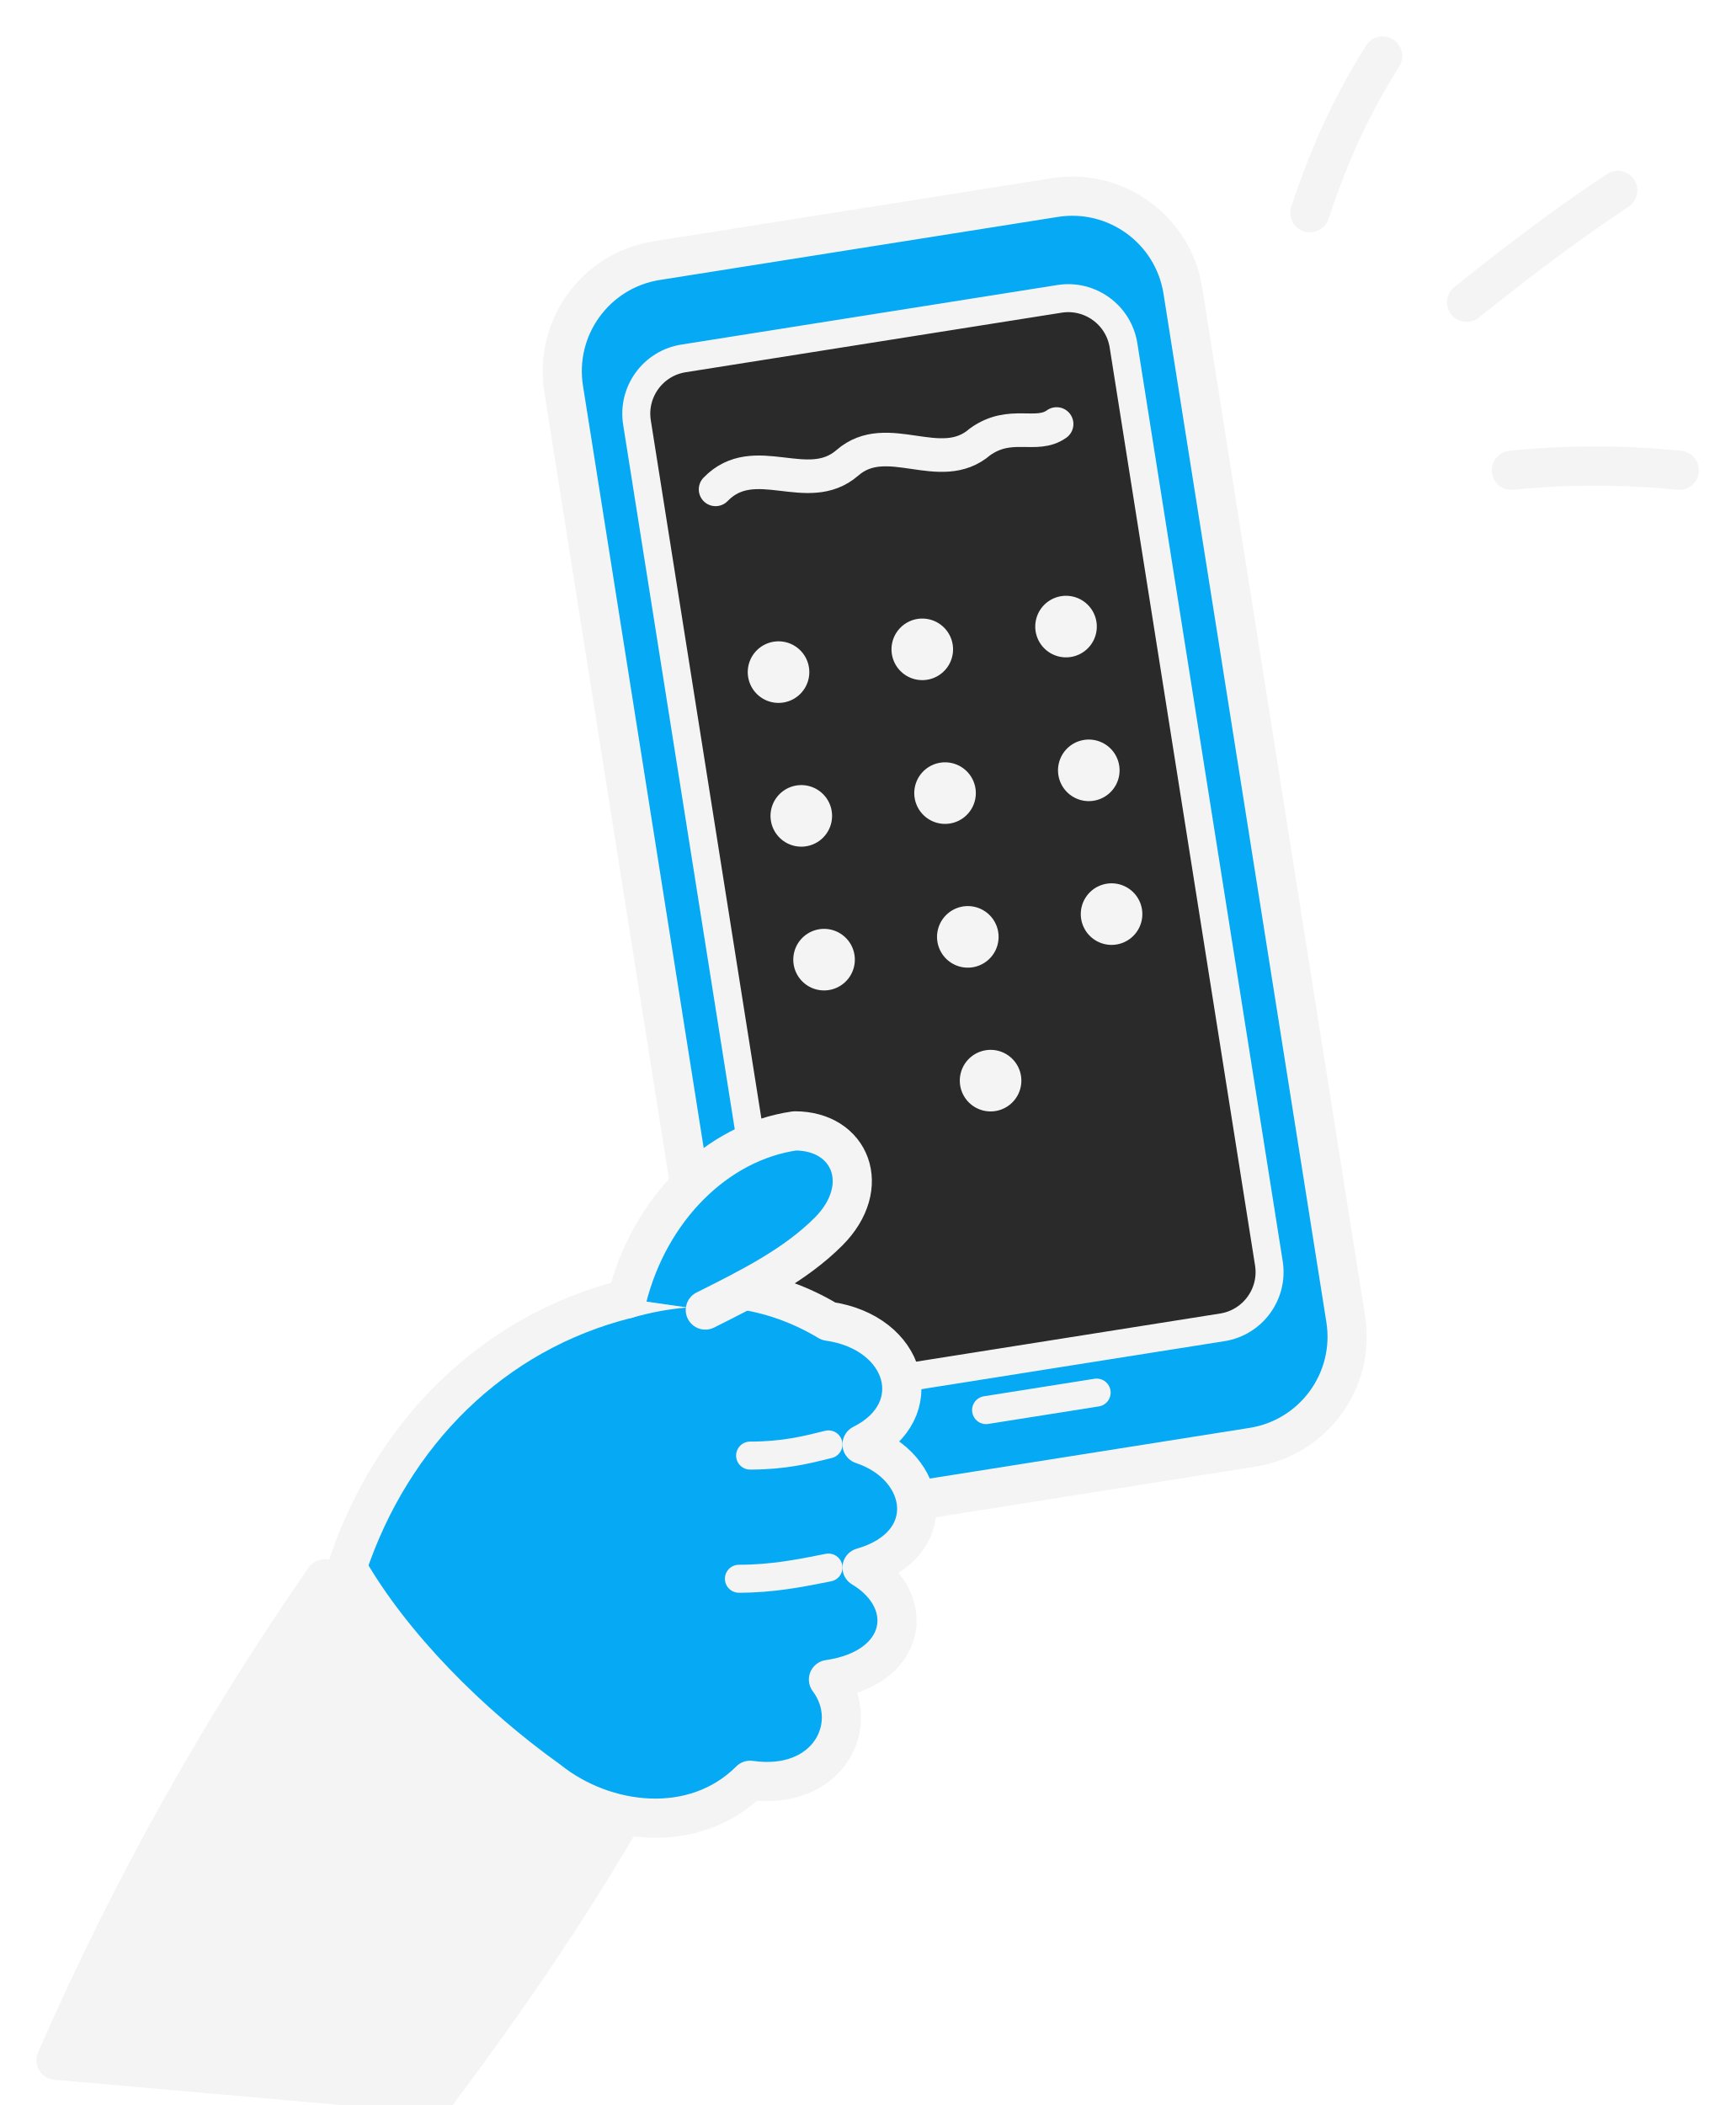
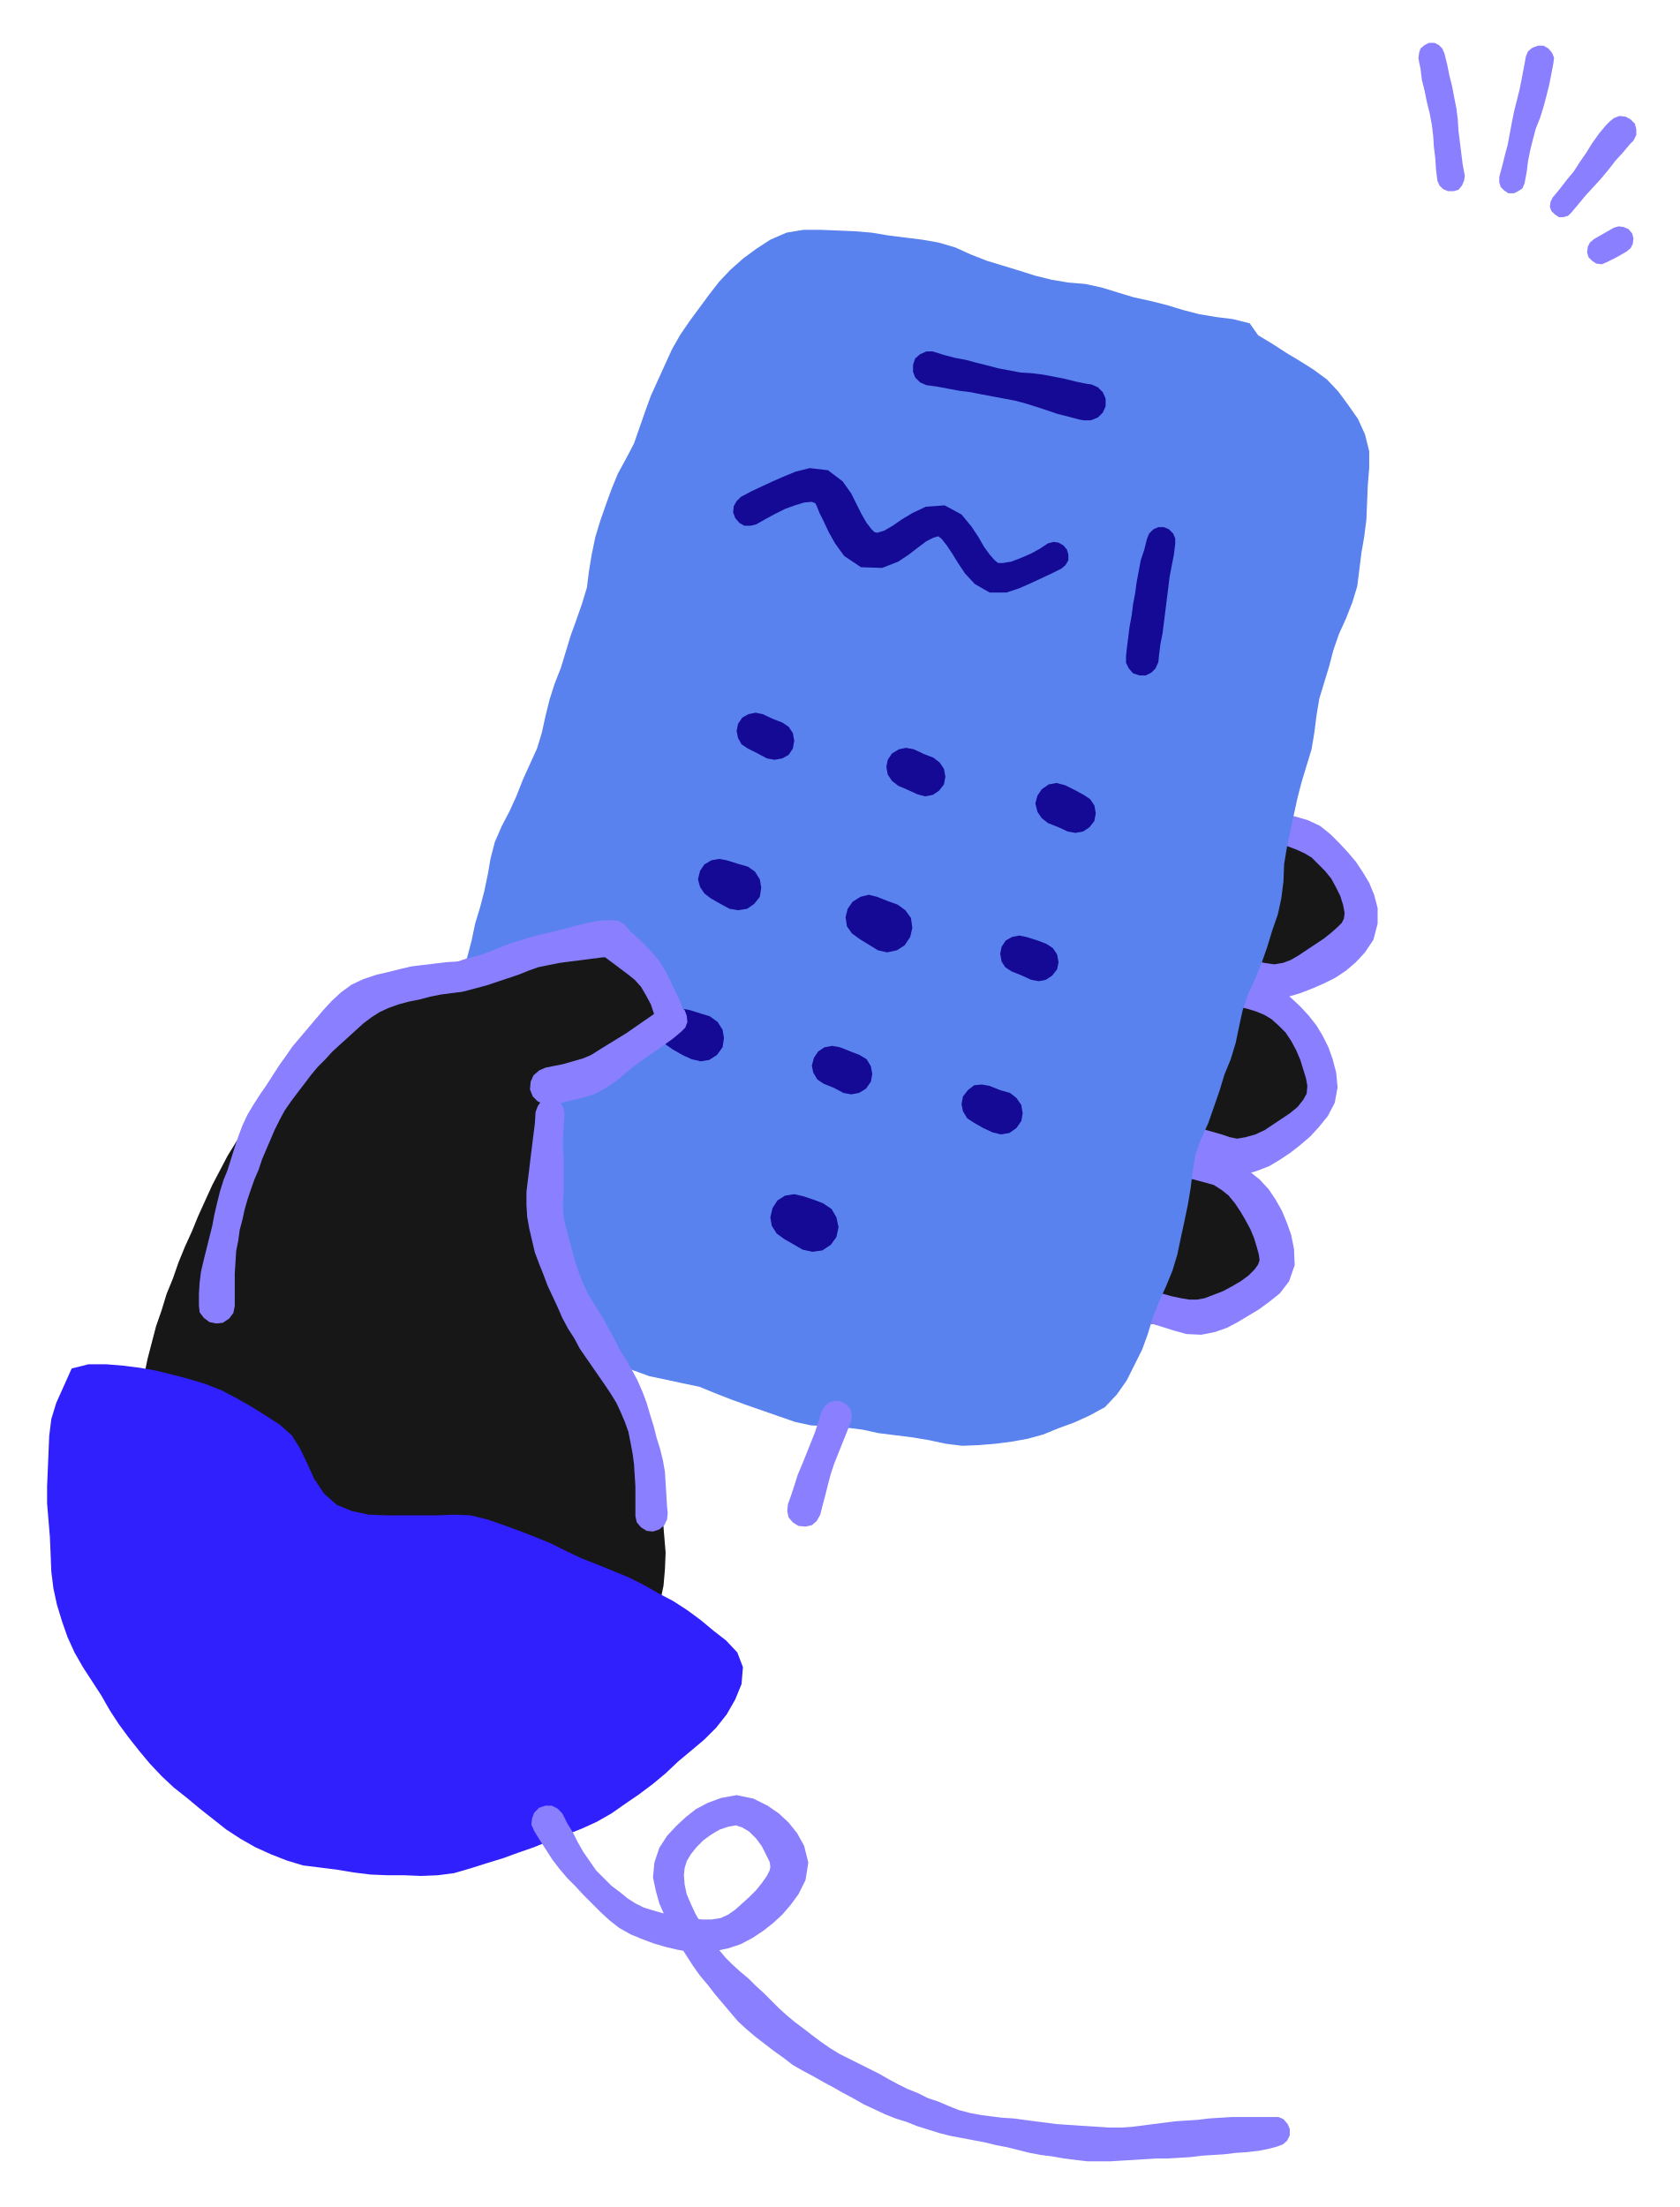
- <svg xmlns="http://www.w3.org/2000/svg" viewBox="34 24 310 376" width="310" height="376">
-   <g stroke="#F4F4F4" stroke-width="7" stroke-linecap="round" stroke-linejoin="round" fill="none">
-     <path d="M268 62 C 272 50 276 42 281 34" />
-     <path d="M296 78 C 306 70 314 64 323 58" />
-     <path d="M304 108 C 314 107 324 107 334 108" />
-     <g transform="rotate(-9 215 185)">
-       <rect x="150" y="62" width="112" height="226" rx="20" fill="#05A9F4" />
-       <rect x="162" y="80" width="88" height="186" rx="10" fill="#2A2A2A" stroke-width="5" />
-       <path d="M174 104 C 182 98 190 108 198 103 C 206 98 214 108 222 103 C 228 100 232 104 236 102" stroke-width="6" />
-       <g stroke-width="11">
-         <path d="M180 138 L 180 138" />
-         <path d="M206 138 L 206 138" />
-         <path d="M232 138 L 232 138" />
-         <path d="M180 164 L 180 164" />
-         <path d="M206 164 L 206 164" />
-         <path d="M232 164 L 232 164" />
-         <path d="M180 190 L 180 190" />
-         <path d="M206 190 L 206 190" />
-         <path d="M232 190 L 232 190" />
-         <path d="M206 216 L 206 216" />
-       </g>
-       <path d="M196 274 L 216 274" stroke-width="5" />
-     </g>
-     <path d="M44 392 C 58 360 74 332 92 306 C 112 312 132 324 150 340 C 138 362 124 382 112 398 Z" fill="#F4F4F4" />
-     <path d="M96 304 C 104 280 122 262 146 256 C 160 252 172 254 182 260          C 196 262 200 276 188 282 C 200 286 202 300 188 304          C 198 310 196 322 182 324 C 188 332 182 344 168 342          C 158 352 142 350 132 342 C 118 332 104 318 96 304 Z" fill="#05A9F4" />
-     <path d="M146 256 C 150 240 162 228 176 226 C 186 226 190 236 182 244 C 176 250 168 254 160 258" fill="#05A9F4" />
-     <path d="M168 284 C 174 284 178 283 182 282" stroke-width="5" />
-     <path d="M166 306 C 172 306 177 305 182 304" stroke-width="5" />
-   </g>
+ <svg xmlns="http://www.w3.org/2000/svg" viewBox="34 13 239 314" width="239" height="314">
+   <path fill="#8A80FF" d="M242.4 38.0L242.1 36.4 241.9 34.8 241.7 33.2 241.5 31.6 241.4 30.0 241.2 28.4 240.9 26.9 240.6 25.3 240.2 23.7 239.9 22.2 239.5 20.6 239.2 19.9 238.7 19.4 238.1 19.1 237.3 19.1 236.7 19.4 236.1 19.9 235.9 20.5 235.8 21.3 236.1 22.8 236.3 24.4 236.7 26.0 237.0 27.5 237.4 29.1 237.7 30.7 237.9 32.3 238.0 33.9 238.2 35.5 238.3 37.1 238.5 38.7 238.8 39.4 239.3 39.9 240.0 40.2 240.8 40.2 241.5 40.0 242.0 39.4 242.3 38.7Z" />
+   <path fill="#8A80FF" d="M250.9 39.1L251.2 37.5 251.4 35.9 251.7 34.4 252.1 32.8 252.5 31.3 253.1 29.8 253.6 28.2 254.0 26.7 254.4 25.1 254.7 23.6 255.0 22.0 255.1 21.2 254.8 20.5 254.3 19.9 253.6 19.5 252.8 19.5 252.0 19.8 251.4 20.3 251.1 21.0 250.8 22.6 250.5 24.2 250.2 25.7 249.8 27.3 249.4 28.9 249.1 30.4 248.8 32.0 248.5 33.6 248.1 35.1 247.7 36.7 247.3 38.2 247.3 38.9 247.5 39.6 248.0 40.1 248.6 40.5 249.4 40.5 250.0 40.2 250.6 39.8Z" />
+   <path fill="#8A80FF" d="M257.6 43.2L258.6 42.0 259.6 40.8 260.7 39.6 261.8 38.4 262.8 37.2 263.8 35.9 264.9 34.7 265.9 33.5 266.4 33.0 266.8 32.2 266.8 31.4 266.6 30.6 266.0 30.0 265.3 29.6 264.4 29.5 263.6 29.8 263.0 30.3 262.5 30.8 261.5 32.0 260.5 33.4 259.7 34.7 258.8 36.0 257.9 37.4 256.9 38.6 255.9 39.9 254.9 41.1 254.6 41.7 254.5 42.4 254.7 43.0 255.2 43.5 255.8 43.9 256.4 43.9 257.1 43.7Z" />
+   <path fill="#8A80FF" d="M262.6 50.3L264.0 49.6 265.4 48.8 266.0 48.3 266.3 47.7 266.4 46.9 266.2 46.2 265.7 45.6 265.0 45.3 264.3 45.2 263.6 45.4 262.2 46.2 260.8 47.0 260.2 47.5 259.9 48.1 259.8 48.9 260.0 49.6 260.5 50.1 261.1 50.5 261.9 50.6Z" />
+   <path fill="#171717" d="M204.1 128.3L206.4 127.5 208.8 127.5 211.2 127.7 213.5 128.2 215.8 128.9 218.0 129.7 220.2 130.8 222.2 132.1 224.0 133.7 225.5 135.5 226.8 137.5 227.9 139.7 228.7 141.9 228.9 144.3 228.1 146.5 226.5 148.3 224.6 149.8 222.5 151.0 220.4 152.0 218.1 152.8 215.7 153.2 213.3 153.2 210.9 153.0 208.5 152.6 206.2 151.9 204.0 151.1 201.8 150.1 199.9 148.6 198.9 146.5 198.6 144.1 198.7 141.7 199.0 139.4 199.6 137.0 200.3 134.7 201.1 132.5 202.2 130.4Z" />
+   <path fill="#8A80FF" d="M209.8 131.6L211.3 132.0 212.8 132.3 214.3 132.6 215.8 133.0 217.2 133.4 218.5 133.9 219.6 134.4 220.6 135.0 221.5 135.9 222.5 136.9 223.4 138.0 224.1 139.3 224.7 140.5 225.1 141.8 225.3 142.9 225.2 143.7 224.9 144.3 224.3 144.9 223.4 145.7 222.4 146.5 221.2 147.3 220.0 148.1 218.8 148.9 217.6 149.6 216.5 150.0 215.3 150.2 213.9 150.0 212.5 149.7 211.0 149.2 209.6 148.7 208.2 148.0 207.4 147.9 206.5 148.0 205.8 148.5 205.4 149.2 205.2 150.1 205.4 150.9 205.8 151.6 206.6 152.1 208.1 152.7 209.6 153.4 211.3 154.1 213.0 154.6 214.9 154.9 217.0 154.9 219.0 154.3 220.8 153.6 222.4 152.9 224.0 152.1 225.5 151.1 226.9 149.9 228.2 148.5 229.4 146.7 230.0 144.4 230.0 142.2 229.5 140.3 228.8 138.6 227.9 137.1 226.9 135.6 225.8 134.3 224.6 133.0 223.3 131.7 221.8 130.5 220.1 129.7 218.4 129.2 216.7 128.8 215.0 128.6 213.4 128.3 211.8 127.9 210.2 127.6 209.4 127.7 208.7 128.1 208.2 128.7 208.0 129.4 208.0 130.2 208.4 130.9 209.0 131.4Z" />
+   <path fill="#171717" d="M198.3 151.6L200.6 150.9 203.0 150.7 205.4 150.9 207.7 151.4 210.0 152.1 212.2 152.9 214.4 154.0 216.4 155.3 218.0 157.0 219.5 158.9 220.8 160.9 221.9 163.1 222.6 165.3 223.0 167.7 222.5 170.1 221.2 172.1 219.5 173.8 217.5 175.2 215.5 176.4 213.3 177.4 211.0 178.1 208.6 178.4 206.2 178.4 203.8 178.1 201.5 177.7 199.2 177.0 197.0 176.1 194.9 174.9 193.2 173.2 192.5 171.0 192.3 168.6 192.4 166.2 192.7 163.8 193.2 161.5 193.8 159.2 194.7 156.9 195.7 154.8 197.1 152.8Z" />
+   <path fill="#8A80FF" d="M203.9 156.0L205.5 156.0 207.0 156.1 208.5 156.1 210.0 156.2 211.4 156.5 212.7 156.9 213.9 157.4 214.9 158.0 215.9 158.9 216.9 159.9 217.7 161.1 218.4 162.4 219.0 163.8 219.4 165.1 219.8 166.4 220.0 167.5 219.9 168.6 219.4 169.5 218.6 170.5 217.5 171.4 216.3 172.2 215.1 173.0 213.9 173.8 212.6 174.4 211.2 174.8 210.0 175.0 209.0 174.8 207.8 174.4 206.4 174.0 205.0 173.6 203.6 173.1 202.2 172.5 201.3 172.3 200.3 172.5 199.5 173.1 199.0 173.9 198.8 174.8 199.0 175.7 199.5 176.5 200.3 177.1 201.8 177.8 203.3 178.6 205.0 179.2 206.7 179.8 208.6 180.2 210.8 180.2 212.8 179.6 214.6 178.9 216.1 178.0 217.6 177.0 219.0 175.9 220.4 174.7 221.6 173.4 222.9 171.8 223.9 169.9 224.3 167.7 224.1 165.6 223.6 163.7 223.0 162.0 222.2 160.4 221.3 158.9 220.2 157.5 219.0 156.2 217.6 154.9 216.0 153.9 214.2 153.2 212.5 152.7 210.9 152.3 209.2 151.9 207.6 151.6 205.9 151.3 204.3 151.0 203.4 151.1 202.5 151.6 201.9 152.3 201.6 153.3 201.7 154.2 202.2 155.1 203.0 155.7Z" />
+   <path fill="#171717" d="M192.0 176.8L194.3 176.0 196.7 175.9 199.1 176.1 201.4 176.6 203.7 177.3 206.0 178.2 208.1 179.2 210.2 180.5 211.9 182.2 213.4 184.0 214.7 186.0 215.8 188.2 216.6 190.4 216.8 192.8 215.9 194.9 214.3 196.7 212.4 198.2 210.4 199.4 208.2 200.5 206.0 201.2 203.6 201.7 201.2 201.7 198.8 201.5 196.4 201.1 194.1 200.5 191.8 199.7 189.7 198.6 187.8 197.2 186.7 195.0 186.4 192.6 186.5 190.2 186.8 187.9 187.4 185.5 188.1 183.2 189.0 181.0 190.2 178.9Z" />
+   <path fill="#8A80FF" d="M197.7 180.3L199.2 180.4 200.8 180.5 202.3 180.6 203.8 180.8 205.3 181.2 206.7 181.6 207.8 182.3 208.8 183.1 209.7 184.2 210.5 185.4 211.2 186.6 211.9 187.9 212.4 189.1 212.8 190.4 213.1 191.5 213.2 192.3 213.0 192.9 212.5 193.6 211.6 194.5 210.5 195.3 209.3 196.0 208.0 196.7 206.7 197.2 205.4 197.7 204.3 197.9 203.2 197.9 202.0 197.7 200.6 197.4 199.2 197.0 197.7 196.7 196.2 196.2 195.4 196.1 194.6 196.2 194.0 196.7 193.5 197.4 193.4 198.2 193.5 199.0 194.0 199.7 194.7 200.1 196.2 200.7 197.8 201.3 199.4 201.8 201.0 202.3 202.8 202.8 204.9 202.9 206.9 202.5 208.6 201.9 210.1 201.1 211.6 200.2 213.1 199.3 214.6 198.2 216.1 197.0 217.4 195.3 218.2 193.0 218.1 190.7 217.7 188.7 217.1 187.0 216.4 185.3 215.5 183.7 214.5 182.2 213.2 180.8 211.7 179.6 210.0 178.5 208.2 177.8 206.4 177.3 204.7 176.9 203.0 176.7 201.3 176.6 199.7 176.5 198.0 176.4 197.3 176.5 196.6 176.8 196.1 177.4 195.9 178.2 196.0 178.9 196.3 179.6 196.9 180.1Z" />
+   <path fill="#5982EF" d="M213.0 60.7L215.0 61.9 217.0 63.2 219.0 64.4 220.9 65.6 222.8 67.0 224.4 68.7 225.8 70.6 227.2 72.6 228.2 74.8 228.8 77.2 228.8 79.6 228.6 82.0 228.5 84.5 228.4 86.9 228.1 89.3 227.7 91.6 227.4 94.0 227.1 96.4 226.4 98.7 225.5 101.0 224.5 103.2 223.7 105.5 223.1 107.8 222.4 110.1 221.7 112.4 221.3 114.8 221.0 117.2 220.6 119.6 219.9 121.9 219.2 124.2 218.6 126.5 218.1 128.8 217.6 131.2 217.1 133.5 216.7 135.9 216.6 138.4 216.3 140.8 215.8 143.1 215.0 145.4 214.3 147.7 213.5 150.0 212.6 152.2 211.6 154.4 210.8 156.7 210.3 159.0 209.8 161.4 209.1 163.7 208.2 165.9 207.5 168.2 206.7 170.5 205.9 172.8 204.9 175.0 204.1 177.2 203.7 179.6 203.4 182.0 203.0 184.4 202.5 186.8 202.0 189.1 201.5 191.5 200.8 193.8 199.9 196.0 198.9 198.2 198.0 200.5 197.3 202.8 196.5 205.0 195.4 207.2 194.3 209.4 192.9 211.4 191.2 213.2 189.0 214.4 186.8 215.4 184.6 216.2 182.4 217.1 180.2 217.7 178.0 218.1 175.7 218.4 173.3 218.6 170.9 218.7 168.5 218.4 166.2 217.9 163.8 217.5 161.4 217.2 159.0 216.9 156.7 216.4 154.3 216.1 151.9 215.9 149.4 215.8 147.1 215.3 144.8 214.5 142.5 213.7 140.2 212.9 138.0 212.1 135.7 211.2 133.5 210.3 131.1 209.8 128.8 209.3 126.4 208.8 124.2 208.0 121.9 207.2 119.6 206.5 117.3 205.8 115.1 204.9 112.8 204.1 110.5 203.5 108.1 203.1 105.8 202.5 103.4 201.8 101.2 200.7 99.1 199.4 97.2 197.7 95.8 195.7 94.8 193.4 93.8 191.2 92.9 188.9 92.3 186.6 92.1 184.1 92.4 181.7 92.7 179.3 93.2 177.0 93.9 174.7 94.9 172.4 95.8 170.2 96.4 167.9 96.9 165.5 97.4 163.2 97.8 160.8 98.2 158.4 98.5 156.0 99.0 153.7 99.7 151.4 100.5 149.1 101.1 146.8 101.6 144.4 102.3 142.1 102.9 139.8 103.4 137.4 103.8 135.1 104.4 132.8 105.4 130.5 106.5 128.4 107.5 126.2 108.4 123.9 109.4 121.7 110.4 119.5 111.1 117.2 111.6 114.9 112.2 112.5 112.9 110.3 113.8 108.0 114.5 105.7 115.2 103.4 116.0 101.2 116.8 98.9 117.5 96.6 117.8 94.2 118.2 91.8 118.7 89.4 119.4 87.1 120.2 84.8 121.0 82.6 121.9 80.4 123.1 78.2 124.2 76.1 125.0 73.8 125.8 71.5 126.6 69.3 127.6 67.1 128.6 64.9 129.6 62.7 130.8 60.6 132.1 58.7 133.5 56.8 134.9 54.9 136.3 53.1 137.9 51.4 139.7 49.8 141.6 48.4 143.6 47.1 145.9 46.1 148.3 45.7 150.8 45.7 153.2 45.8 155.6 45.9 158.0 46.1 160.4 46.5 162.8 46.8 165.2 47.1 167.5 47.5 169.9 48.2 172.1 49.2 174.4 50.1 176.7 50.8 179.0 51.5 181.2 52.2 183.6 52.8 186.0 53.2 188.4 53.4 190.7 53.9 193.0 54.6 195.3 55.3 197.6 55.8 200.0 56.4 202.3 57.1 204.6 57.7 207.0 58.1 209.4 58.4 211.8 59.0Z" />
+   <path fill="#140A95" d="M165.8 67.8L167.3 68.0 168.9 68.3 170.5 68.6 172.1 68.8 173.6 69.1 175.2 69.4 176.8 69.7 178.4 70.0 179.9 70.4 181.5 70.9 183.0 71.4 184.5 71.9 186.1 72.3 187.6 72.7 188.2 72.8 189.2 72.8 190.2 72.4 190.9 71.7 191.3 70.8 191.3 69.7 190.9 68.8 190.2 68.1 189.3 67.7 188.6 67.6 187.1 67.3 185.5 66.9 184.0 66.6 182.4 66.3 180.8 66.1 179.2 66.0 177.6 65.7 176.0 65.4 174.5 65.0 172.9 64.6 171.4 64.2 169.8 63.9 168.3 63.5 166.7 63.0 165.8 63.0 164.9 63.4 164.2 64.0 163.9 64.9 163.9 65.9 164.2 66.7 164.9 67.4Z" />
+   <path fill="#140A95" d="M141.6 87.6L143.0 86.8 144.3 86.1 145.7 85.4 147.1 84.9 148.4 84.5 149.5 84.4 150.0 84.6 150.2 85.0 150.6 86.0 151.2 87.2 151.9 88.7 152.8 90.3 154.1 92.1 156.5 93.7 159.5 93.8 161.8 92.9 163.3 91.9 164.6 90.9 165.8 90.0 166.8 89.5 167.5 89.3 168.0 89.7 168.7 90.6 169.5 91.8 170.3 93.1 171.3 94.6 172.7 96.1 174.8 97.3 177.2 97.3 179.0 96.7 180.6 96.0 182.1 95.3 183.6 94.6 185.0 93.9 185.6 93.4 186.0 92.7 186.0 91.9 185.8 91.2 185.3 90.6 184.6 90.2 183.9 90.1 183.1 90.3 181.9 91.1 180.6 91.8 179.2 92.4 177.9 92.9 176.7 93.1 176.0 93.1 175.5 92.7 174.8 91.9 174.0 90.8 173.2 89.4 172.2 87.9 170.8 86.2 168.4 84.9 165.7 85.1 163.8 86.0 162.3 86.9 161.0 87.8 159.8 88.5 158.8 88.8 158.4 88.7 158.0 88.3 157.3 87.4 156.6 86.2 155.9 84.8 155.1 83.2 153.9 81.5 151.8 79.9 149.2 79.6 147.2 80.1 145.5 80.8 143.9 81.5 142.4 82.2 140.9 82.9 139.4 83.7 138.8 84.3 138.4 85.0 138.3 85.9 138.6 86.7 139.2 87.4 139.9 87.8 140.8 87.8Z" />
+   <path fill="#140A95" d="M197.2 89.6L196.8 91.2 196.3 92.7 196.0 94.3 195.7 95.9 195.5 97.4 195.2 99.0 195.0 100.6 194.7 102.2 194.5 103.8 194.3 105.4 194.2 106.4 194.2 107.3 194.6 108.1 195.2 108.8 196.1 109.1 197.0 109.1 197.8 108.7 198.4 108.1 198.8 107.2 198.9 106.2 199.1 104.6 199.4 103.1 199.6 101.5 199.8 99.9 200.0 98.3 200.2 96.7 200.4 95.1 200.7 93.5 201.0 92.0 201.2 90.4 201.2 89.6 200.9 88.9 200.3 88.3 199.6 88.0 198.8 88.0 198.1 88.3 197.5 88.9Z" />
+   <path fill="#140A95" d="M140.4 119.5L141.8 120.2 143.1 120.9 144.2 121.1 145.3 120.9 146.2 120.4 146.8 119.5 147.0 118.4 146.8 117.3 146.2 116.4 145.3 115.8 144.0 115.3 142.5 114.6 141.5 114.4 140.5 114.6 139.6 115.1 139.0 116.0 138.8 117.0 139.0 118.0 139.5 118.9Z" />
+   <path fill="#140A95" d="M161.8 124.8L163.2 125.4 164.5 126.0 165.6 126.3 166.7 126.1 167.6 125.5 168.3 124.6 168.5 123.5 168.3 122.4 167.7 121.5 166.8 120.8 165.5 120.3 164.0 119.6 162.9 119.4 161.9 119.6 160.9 120.2 160.3 121.1 160.1 122.1 160.3 123.2 160.9 124.1Z" />
+   <path fill="#140A95" d="M183.1 130.1L184.6 130.7 185.9 131.3 187.0 131.5 188.1 131.3 189.0 130.7 189.7 129.8 189.9 128.7 189.7 127.6 189.1 126.7 188.2 126.1 186.9 125.4 185.5 124.7 184.3 124.4 183.2 124.6 182.2 125.3 181.6 126.2 181.3 127.3 181.6 128.5 182.2 129.4Z" />
+   <path fill="#140A95" d="M135.1 140.8L136.5 141.6 137.8 142.3 139.0 142.5 140.3 142.3 141.3 141.6 142.1 140.6 142.3 139.3 142.1 138.1 141.4 137.0 140.4 136.3 139.0 135.9 137.4 135.4 136.3 135.2 135.2 135.4 134.2 136.0 133.6 136.9 133.3 138.1 133.6 139.2 134.2 140.1Z" />
+   <path fill="#140A95" d="M156.3 146.6L157.6 147.4 158.9 148.2 160.2 148.5 161.6 148.2 162.7 147.5 163.5 146.3 163.8 145.0 163.6 143.6 162.8 142.5 161.7 141.7 160.3 141.2 158.8 140.6 157.6 140.3 156.4 140.6 155.3 141.3 154.6 142.3 154.3 143.5 154.5 144.8 155.2 145.8Z" />
+   <path fill="#140A95" d="M177.9 151.2L179.4 151.8 180.7 152.4 181.8 152.6 182.8 152.4 183.7 151.8 184.4 150.9 184.6 149.9 184.4 148.8 183.8 147.9 182.9 147.3 181.6 146.8 180.0 146.3 179.0 146.1 178.0 146.3 177.1 146.8 176.5 147.7 176.3 148.7 176.5 149.8 177.0 150.6Z" />
+   <path fill="#140A95" d="M129.7 162.3L131.1 163.1 132.4 163.7 133.7 164.0 134.9 163.8 136.0 163.1 136.8 162.0 137.0 160.7 136.8 159.5 136.1 158.4 135.0 157.6 133.7 157.2 132.1 156.7 131.0 156.5 129.8 156.7 128.8 157.3 128.1 158.3 127.9 159.5 128.1 160.6 128.7 161.6Z" />
+   <path fill="#140A95" d="M151.2 167.2L152.7 167.8 154.0 168.5 155.1 168.7 156.2 168.5 157.2 167.9 157.9 166.9 158.1 165.8 157.9 164.7 157.3 163.7 156.3 163.1 155.0 162.6 153.5 162.0 152.4 161.8 151.3 162.0 150.4 162.6 149.8 163.5 149.5 164.6 149.7 165.6 150.3 166.6Z" />
+   <path fill="#140A95" d="M172.5 172.7L173.9 173.5 175.2 174.1 176.4 174.4 177.6 174.2 178.6 173.5 179.3 172.5 179.5 171.4 179.3 170.2 178.6 169.2 177.7 168.5 176.3 168.1 174.8 167.5 173.7 167.3 172.6 167.4 171.7 168.1 171.0 169.0 170.8 170.1 171.0 171.1 171.6 172.1Z" />
+   <path fill="#140A95" d="M145.6 189.3L147.0 190.1 148.2 190.8 149.6 191.1 151.0 190.9 152.2 190.1 153.0 189.0 153.3 187.6 153.0 186.2 152.3 185.0 151.1 184.2 149.8 183.7 148.3 183.2 147.0 182.9 145.7 183.1 144.6 183.8 143.9 184.9 143.6 186.2 143.8 187.4 144.5 188.5Z" />
+   <path fill="#171717" d="M55.8 227.3L54.7 225.2 54.0 222.9 53.6 220.6 53.5 218.2 53.5 215.8 53.8 213.4 54.1 211.0 54.5 208.7 55.0 206.3 55.6 204.0 56.2 201.7 57.0 199.4 57.7 197.1 58.6 194.9 59.4 192.6 60.3 190.4 61.3 188.2 62.2 186.0 63.2 183.8 64.2 181.6 65.3 179.5 66.4 177.4 67.7 175.3 69.1 173.4 70.6 171.5 72.1 169.6 73.7 167.9 75.4 166.1 77.1 164.4 78.8 162.8 80.6 161.2 82.5 159.7 84.4 158.3 86.5 157.0 88.5 155.8 90.6 154.6 92.8 153.6 95.0 152.6 97.2 151.6 99.4 150.8 101.7 149.9 103.9 149.0 106.2 148.2 108.4 147.4 110.7 146.7 113.0 146.1 115.4 145.7 117.8 145.5 120.1 145.6 122.4 146.4 124.4 147.7 126.1 149.3 127.6 151.2 128.9 153.3 129.7 155.5 129.8 157.8 128.6 159.9 127.0 161.6 125.1 163.2 123.2 164.6 121.2 165.9 119.0 166.9 116.6 167.4 114.4 168.2 113.0 170.0 112.5 172.3 112.2 174.7 112.2 177.1 112.3 179.5 112.4 181.9 112.6 184.3 112.9 186.7 113.3 189.1 113.8 191.4 114.4 193.7 115.1 196.0 116.0 198.3 116.9 200.5 118.1 202.6 119.4 204.6 120.8 206.6 122.2 208.5 123.4 210.6 124.5 212.7 125.4 215.0 126.0 217.3 126.5 219.6 127.1 222.0 127.5 224.3 127.9 226.7 128.3 229.1 128.5 231.5 128.7 233.9 128.6 236.3 128.4 238.6 127.9 241.0 126.9 243.1 125.4 244.9 123.2 245.9 120.9 246.5 118.5 246.8 116.1 247.0 113.7 247.0 111.3 246.9 108.9 246.7 106.6 246.5 104.2 246.2 101.8 245.9 99.4 245.5 97.1 245.1 94.7 244.6 92.3 244.1 90.0 243.6 87.7 243.0 85.4 242.3 83.1 241.7 80.8 240.9 78.5 240.2 76.2 239.4 74.0 238.6 71.7 237.7 69.5 236.8 67.3 235.8 65.2 234.7 63.1 233.6 61.1 232.3 59.2 230.9 57.4 229.3Z" />
+   <path fill="#8A80FF" d="M100.2 154.0L101.7 153.6 103.2 153.2 104.7 152.7 106.2 152.2 107.7 151.7 109.2 151.1 110.6 150.6 112.1 150.3 113.6 150.0 115.1 149.8 116.7 149.6 118.2 149.4 119.8 149.2 121.4 149.1 122.4 148.8 123.2 148.2 123.7 147.3 123.8 146.2 123.5 145.3 122.8 144.5 121.9 144.0 120.9 143.9 119.2 144.0 117.6 144.3 116.0 144.7 114.5 145.1 112.9 145.5 111.2 145.9 109.6 146.3 108.0 146.8 106.4 147.3 104.9 147.9 103.4 148.5 101.9 149.0 100.3 149.4 98.8 149.9 98.0 150.3 97.5 151.0 97.3 151.8 97.4 152.6 97.8 153.4 98.5 153.9 99.3 154.1Z" />
+   <path fill="#8A80FF" d="M119.7 148.9L120.9 149.8 122.1 150.7 123.3 151.6 124.3 152.4 125.2 153.4 125.9 154.6 126.6 155.9 127.1 157.4 127.6 158.9 128.0 159.6 128.7 160.0 129.5 160.2 130.3 160.0 130.9 159.6 131.4 158.9 131.5 158.2 131.4 157.4 130.9 155.8 130.2 154.3 129.5 152.8 128.7 151.2 127.7 149.6 126.5 148.2 125.2 146.9 124.0 145.8 122.7 144.7 121.8 144.3 120.8 144.3 119.9 144.6 119.1 145.3 118.7 146.2 118.7 147.2 119.0 148.1Z" />
+   <path fill="#8A80FF" d="M128.2 156.3L127.0 157.3 125.7 158.2 124.4 159.1 123.1 160.0 121.8 160.8 120.5 161.6 119.2 162.4 118.1 163.1 116.9 163.6 115.5 164.0 114.1 164.4 112.6 164.7 111.6 164.9 110.7 165.3 109.9 166.0 109.5 166.9 109.4 168.0 109.8 169.0 110.5 169.7 111.4 170.1 112.5 170.2 113.5 170.0 115.1 169.6 116.8 169.2 118.5 168.7 120.2 167.8 121.8 166.7 123.1 165.6 124.3 164.6 125.7 163.6 127.0 162.7 128.3 161.8 129.7 160.8 130.9 159.8 131.5 159.2 131.8 158.4 131.7 157.5 131.4 156.7 130.7 156.1 129.9 155.9 129.0 155.9Z" />
+   <path fill="#8A80FF" d="M110.2 171.2L110.1 172.8 109.9 174.4 109.7 176.0 109.5 177.6 109.3 179.3 109.1 180.9 108.9 182.6 108.9 184.4 109.0 186.1 109.3 187.8 109.7 189.5 110.1 191.2 110.7 192.8 111.3 194.3 111.9 195.9 112.6 197.4 113.3 198.9 114.0 200.5 114.8 202.0 115.7 203.4 116.5 204.9 117.4 206.2 118.3 207.5 119.2 208.8 120.1 210.1 120.9 211.3 121.7 212.6 122.3 213.9 122.9 215.3 123.4 216.7 123.7 218.2 124.0 219.8 124.2 221.3 124.3 222.9 124.4 224.5 124.4 226.1 124.4 227.7 124.4 228.7 124.6 229.6 125.2 230.3 126.0 230.8 126.9 230.9 127.8 230.6 128.5 230.0 128.9 229.2 129.0 228.3 128.9 227.3 128.8 225.6 128.7 224.0 128.6 222.4 128.3 220.7 127.9 219.1 127.4 217.5 127.0 215.9 126.5 214.3 126.0 212.6 125.4 211.0 124.7 209.4 123.9 207.9 123.1 206.5 122.2 205.1 121.5 203.7 120.7 202.2 120.0 200.9 119.2 199.6 118.4 198.3 117.6 197.0 117.0 195.7 116.4 194.2 115.9 192.7 115.5 191.3 115.1 189.8 114.7 188.3 114.3 186.8 114.1 185.3 114.1 183.9 114.2 182.4 114.2 180.9 114.2 179.3 114.2 177.8 114.1 176.2 114.1 174.7 114.2 173.1 114.3 171.5 114.2 170.7 113.8 170.0 113.2 169.5 112.4 169.3 111.6 169.4 110.9 169.8 110.5 170.4Z" />
+   <path fill="#8A80FF" d="M99.0 149.8L97.4 149.9 95.8 150.1 94.1 150.3 92.5 150.5 90.8 150.9 89.2 151.3 87.5 151.7 85.7 152.3 84.0 153.1 82.5 154.2 81.2 155.4 80.0 156.7 78.9 158.0 77.8 159.3 76.7 160.6 75.6 161.9 74.7 163.2 73.7 164.6 72.8 166.0 71.9 167.4 71.0 168.7 70.1 170.1 69.2 171.6 68.5 173.1 67.9 174.7 67.4 176.2 66.9 177.8 66.4 179.4 65.8 180.9 65.3 182.5 64.9 184.1 64.5 185.8 64.2 187.4 63.8 189.0 63.4 190.6 63.0 192.2 62.6 193.9 62.4 195.5 62.3 197.1 62.3 198.7 62.4 199.7 63.0 200.5 63.8 201.1 64.8 201.3 65.7 201.2 66.6 200.6 67.2 199.8 67.4 198.8 67.4 197.3 67.4 195.7 67.4 194.2 67.5 192.6 67.6 191.0 67.9 189.5 68.1 188.0 68.5 186.5 68.8 185.1 69.2 183.7 69.7 182.2 70.2 180.8 70.8 179.4 71.3 177.9 71.9 176.5 72.5 175.1 73.1 173.7 73.8 172.3 74.5 171.0 75.4 169.7 76.3 168.5 77.3 167.2 78.2 166.0 79.2 164.8 80.3 163.7 81.3 162.6 82.4 161.6 83.5 160.6 84.6 159.6 85.7 158.6 86.9 157.7 88.0 157.0 89.3 156.4 90.7 155.9 92.2 155.5 93.7 155.2 95.2 154.8 96.7 154.5 98.2 154.3 99.8 154.1 100.6 153.8 101.2 153.2 101.6 152.4 101.6 151.6 101.3 150.8 100.7 150.1 99.9 149.8Z" />
+   <path fill="#8A80FF" d="M150.9 213.8L150.4 215.4 149.9 216.9 149.3 218.4 148.7 219.9 148.1 221.4 147.5 222.8 147.0 224.4 146.5 225.9 146.1 227.0 146.0 228.0 146.2 228.9 146.8 229.6 147.6 230.1 148.6 230.2 149.5 230.0 150.2 229.4 150.7 228.5 151.0 227.3 151.4 225.8 151.8 224.2 152.2 222.7 152.7 221.2 153.3 219.7 153.9 218.2 154.5 216.7 155.1 215.2 155.2 214.4 155.0 213.5 154.4 212.8 153.7 212.4 152.8 212.3 152.0 212.5 151.3 213.1Z" />
+   <path fill="#3020FE" d="M44.2 207.7L46.6 207.1 49.1 207.1 51.5 207.3 53.9 207.6 56.2 208.0 58.6 208.6 60.9 209.2 63.2 209.9 65.5 210.8 67.6 211.9 69.7 213.1 71.8 214.4 73.8 215.7 75.5 217.2 76.7 219.1 77.7 221.2 78.7 223.4 80.1 225.5 81.9 227.1 84.1 228.0 86.5 228.5 89.0 228.6 91.4 228.6 93.8 228.6 96.2 228.6 98.6 228.5 101.0 228.6 103.4 229.2 105.7 230.0 107.9 230.8 110.2 231.7 112.4 232.6 114.6 233.7 116.7 234.7 119.0 235.6 121.2 236.5 123.4 237.4 125.6 238.5 127.7 239.7 129.8 240.8 131.8 242.1 133.7 243.5 135.5 245.0 137.3 246.4 138.9 248.1 139.7 250.2 139.5 252.6 138.6 254.8 137.4 256.9 135.9 258.8 134.2 260.5 132.3 262.1 130.5 263.6 128.7 265.3 126.9 266.8 124.9 268.3 123.0 269.6 121.0 271.0 118.9 272.2 116.7 273.2 114.4 274.1 112.2 274.9 110.0 275.8 107.7 276.6 105.5 277.4 103.2 278.1 101.0 278.8 98.6 279.5 96.3 279.8 93.9 279.9 91.5 279.8 89.1 279.8 86.7 279.7 84.3 279.4 81.9 279.0 79.5 278.7 77.1 278.4 74.8 277.7 72.5 276.8 70.3 275.8 68.2 274.6 66.2 273.3 64.3 271.8 62.4 270.3 60.6 268.8 58.7 267.3 57.0 265.7 55.3 263.9 53.8 262.1 52.3 260.2 50.9 258.3 49.6 256.3 48.4 254.2 47.1 252.2 45.8 250.2 44.6 248.1 43.6 245.9 42.8 243.6 42.1 241.3 41.6 239.0 41.3 236.6 41.2 234.1 41.1 231.7 40.9 229.3 40.7 226.9 40.7 224.5 40.8 222.1 40.9 219.7 41.0 217.3 41.3 214.9 42.0 212.6 42.9 210.6Z" />
+   <path fill="#8A80FF" d="M110.0 273.5L110.8 274.8 111.7 276.2 112.6 277.6 113.6 278.9 114.7 280.2 115.9 281.4 117.0 282.6 118.2 283.8 119.4 285.0 120.7 286.2 122.1 287.3 123.7 288.2 125.4 288.9 127.0 289.5 128.7 290.0 130.4 290.4 132.1 290.7 133.9 290.8 135.7 290.6 137.6 290.2 139.4 289.6 141.1 288.7 142.6 287.7 144.0 286.6 145.3 285.4 146.5 284.0 147.6 282.5 148.6 280.5 149.0 278.0 148.4 275.6 147.4 273.8 146.2 272.3 144.8 271.0 143.2 269.9 141.2 268.9 138.8 268.4 136.6 268.8 134.7 269.5 133.0 270.4 131.6 271.5 130.2 272.8 128.9 274.2 127.8 275.9 127.1 278.0 126.9 280.1 127.3 282.0 127.8 283.8 128.5 285.4 129.2 286.9 130.0 288.4 130.8 289.9 131.7 291.3 132.6 292.7 133.6 294.1 134.7 295.4 135.7 296.7 136.8 298.0 137.9 299.3 139.0 300.6 140.2 301.7 141.5 302.8 142.8 303.8 144.1 304.8 145.5 305.8 146.8 306.8 148.2 307.6 149.7 308.4 151.1 309.2 152.6 310.0 154.0 310.8 155.5 311.6 156.9 312.4 158.4 313.1 159.9 313.8 161.4 314.4 163.0 314.9 164.5 315.5 166.1 316.0 167.7 316.5 169.3 316.9 170.9 317.2 172.5 317.5 174.1 317.8 175.7 318.2 177.3 318.5 178.9 318.9 180.5 319.3 182.1 319.6 183.7 319.8 185.4 320.1 187.0 320.3 188.7 320.5 190.4 320.5 192.0 320.5 193.6 320.4 195.3 320.3 196.9 320.2 198.5 320.1 200.1 320.1 201.8 320.0 203.4 319.9 205.0 319.7 206.6 319.6 208.2 319.5 209.8 319.3 211.4 319.2 213.1 319.0 214.6 318.7 215.7 318.4 216.5 318.1 217.1 317.6 217.5 316.8 217.5 315.9 217.2 315.2 216.6 314.5 215.9 314.2 215.0 314.2 214.0 314.2 212.3 314.2 210.7 314.2 209.2 314.2 207.6 314.3 206.0 314.4 204.4 314.6 202.8 314.7 201.3 314.8 199.7 315.0 198.1 315.2 196.6 315.4 195.0 315.6 193.5 315.7 191.9 315.7 190.4 315.6 188.8 315.5 187.3 315.4 185.8 315.3 184.3 315.2 182.8 315.0 181.2 314.8 179.7 314.6 178.2 314.4 176.6 314.3 175.0 314.1 173.5 313.9 171.9 313.6 170.4 313.2 168.9 312.6 167.5 312.0 166.0 311.5 164.6 310.8 163.1 310.2 161.7 309.5 160.4 308.8 159.0 308.0 157.6 307.3 156.2 306.6 154.8 305.9 153.4 305.2 152.1 304.4 150.8 303.5 149.6 302.6 148.3 301.6 147.1 300.7 145.9 299.7 144.8 298.7 143.7 297.6 142.6 296.5 141.5 295.5 140.5 294.5 139.3 293.5 138.2 292.5 137.2 291.5 136.2 290.3 135.3 289.1 134.5 287.8 133.7 286.6 132.9 285.2 132.3 283.9 131.7 282.5 131.4 281.1 131.3 279.8 131.4 278.8 131.7 277.8 132.3 276.8 133.1 275.8 134.1 274.8 135.2 274.0 136.4 273.3 137.6 272.9 138.7 272.7 139.6 273.0 140.6 273.6 141.6 274.6 142.4 275.7 143.0 276.9 143.5 277.9 143.6 278.6 143.5 279.1 143.1 279.9 142.4 280.9 141.6 281.9 140.6 282.9 139.6 283.8 138.6 284.7 137.6 285.4 136.5 285.9 135.2 286.1 133.9 286.1 132.5 285.9 131.1 285.7 129.7 285.5 128.3 285.2 126.9 284.8 125.6 284.4 124.4 283.8 123.3 283.1 122.2 282.2 121.0 281.3 119.9 280.2 118.8 279.1 117.9 277.8 117.0 276.5 116.2 275.1 115.5 273.7 114.7 272.4 114.0 271.0 113.3 270.3 112.5 269.9 111.6 269.9 110.7 270.2 110.0 270.9 109.7 271.7 109.6 272.6Z" />
</svg>
